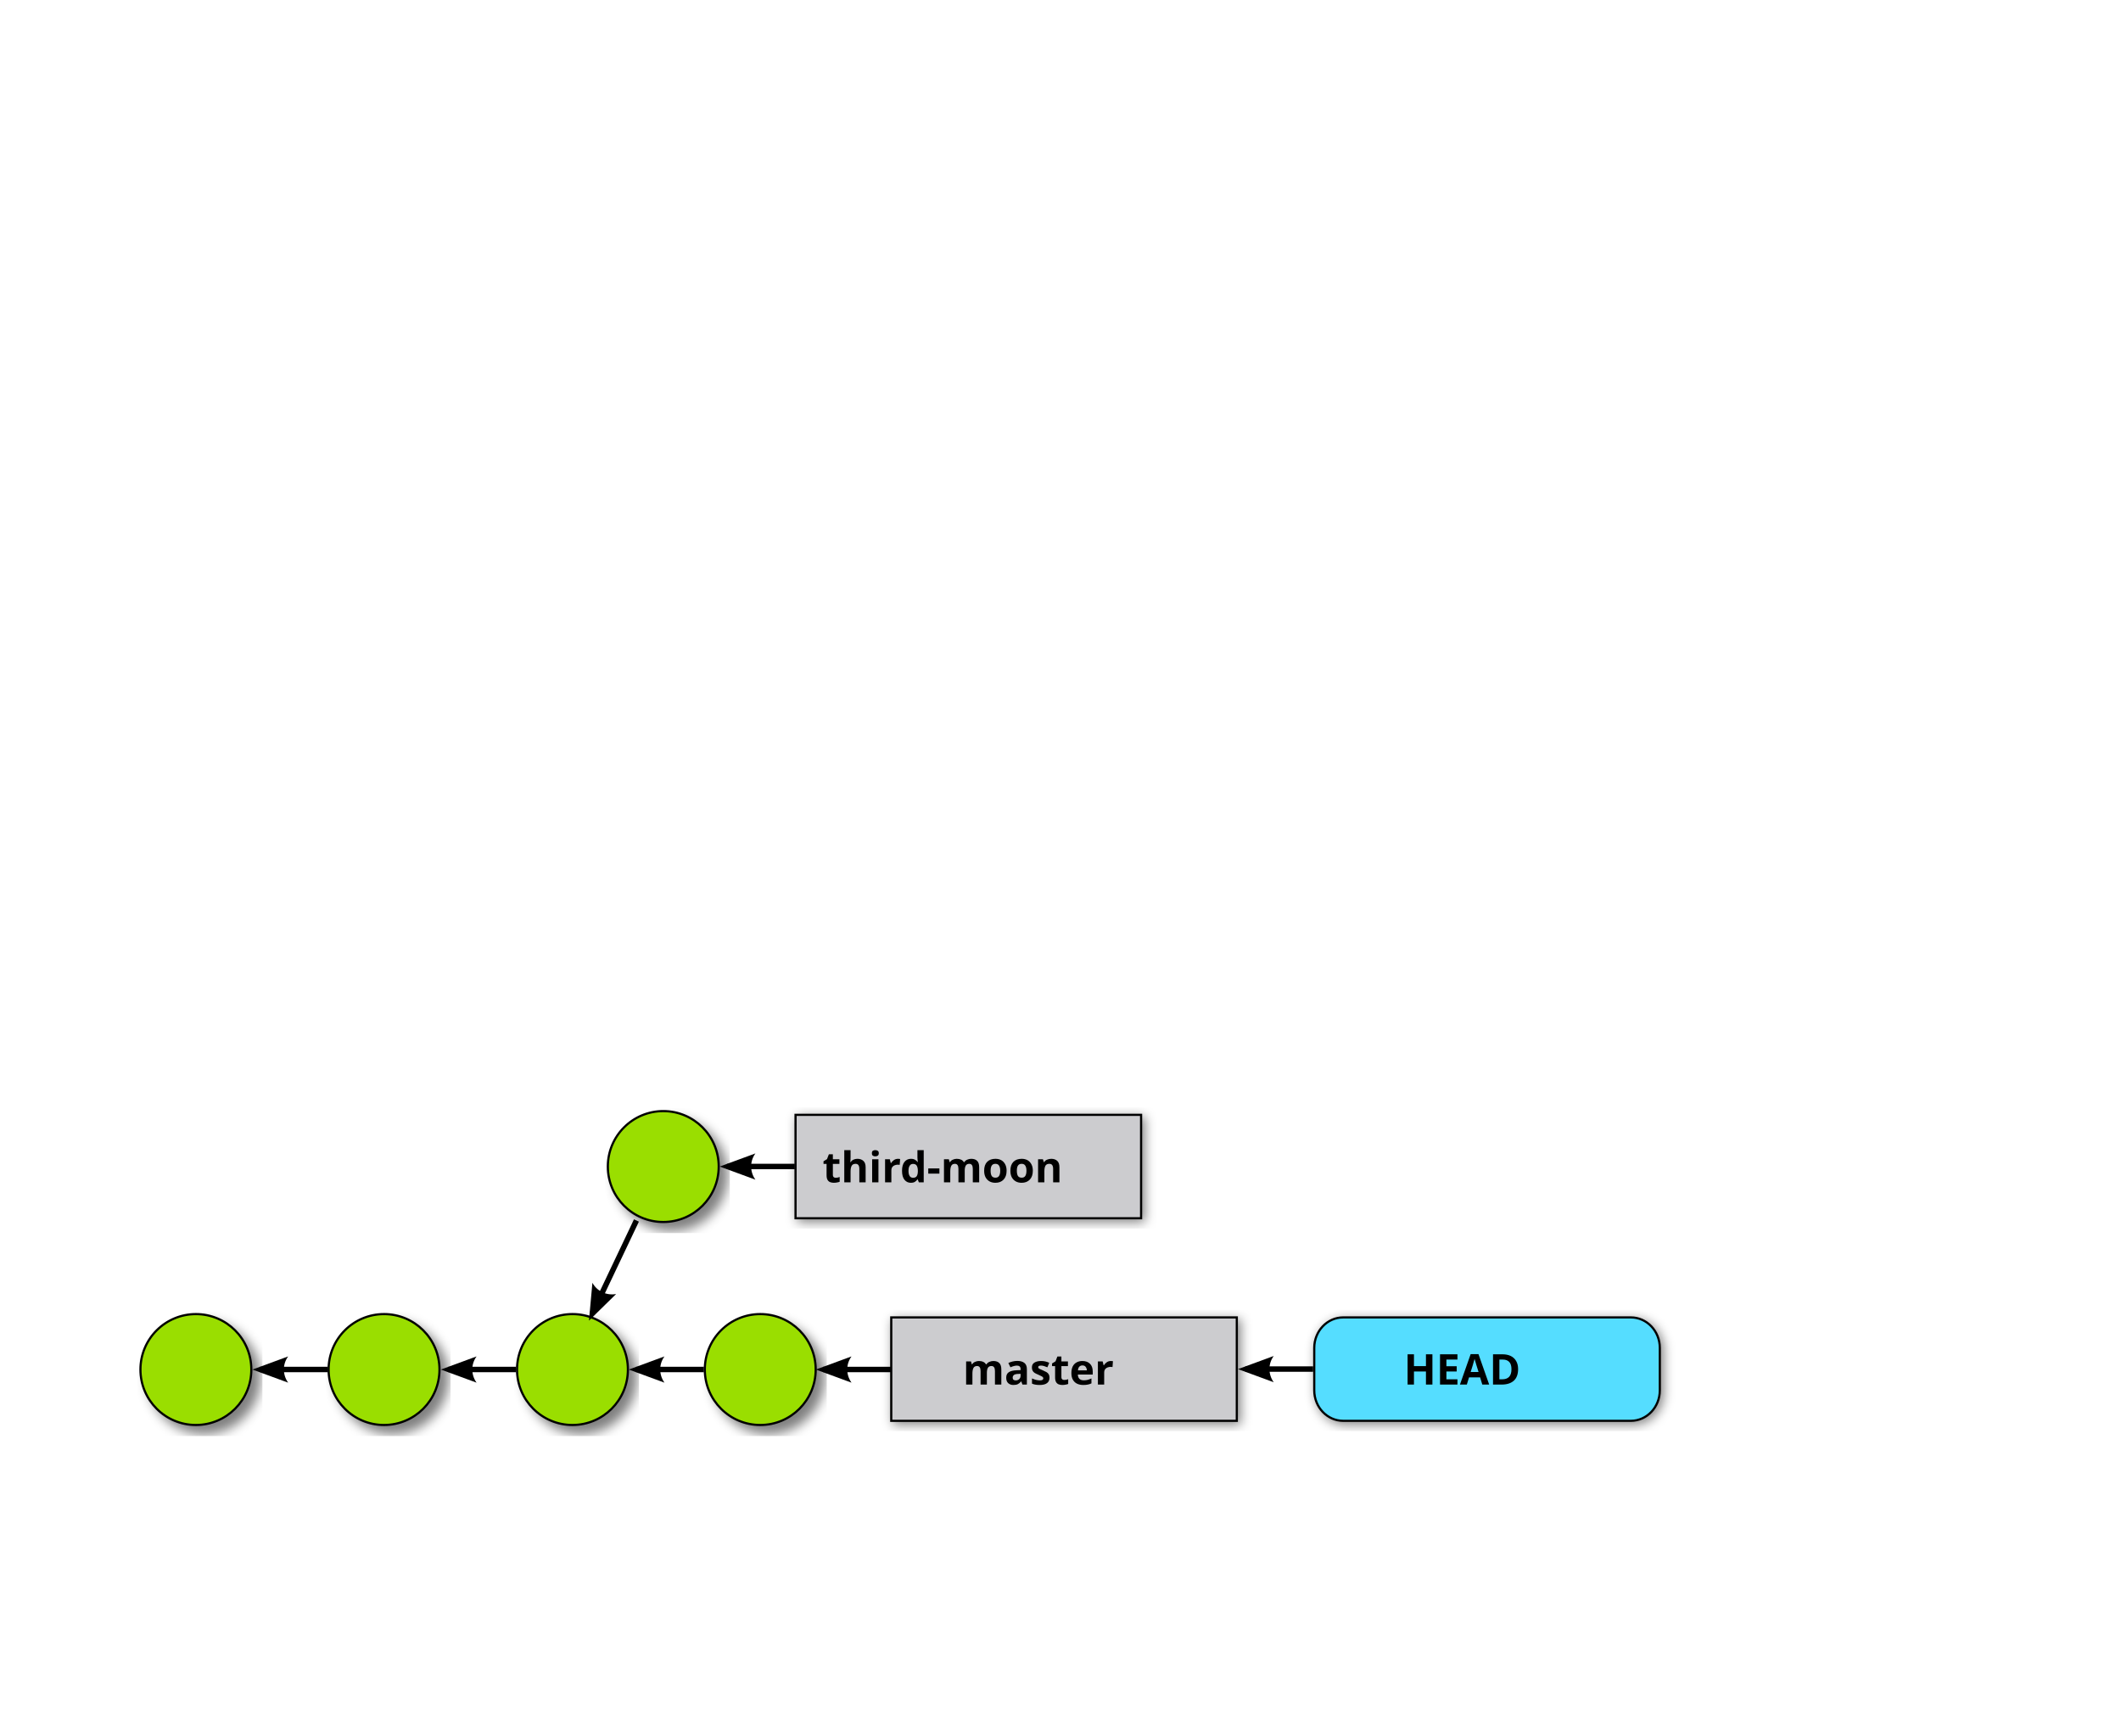
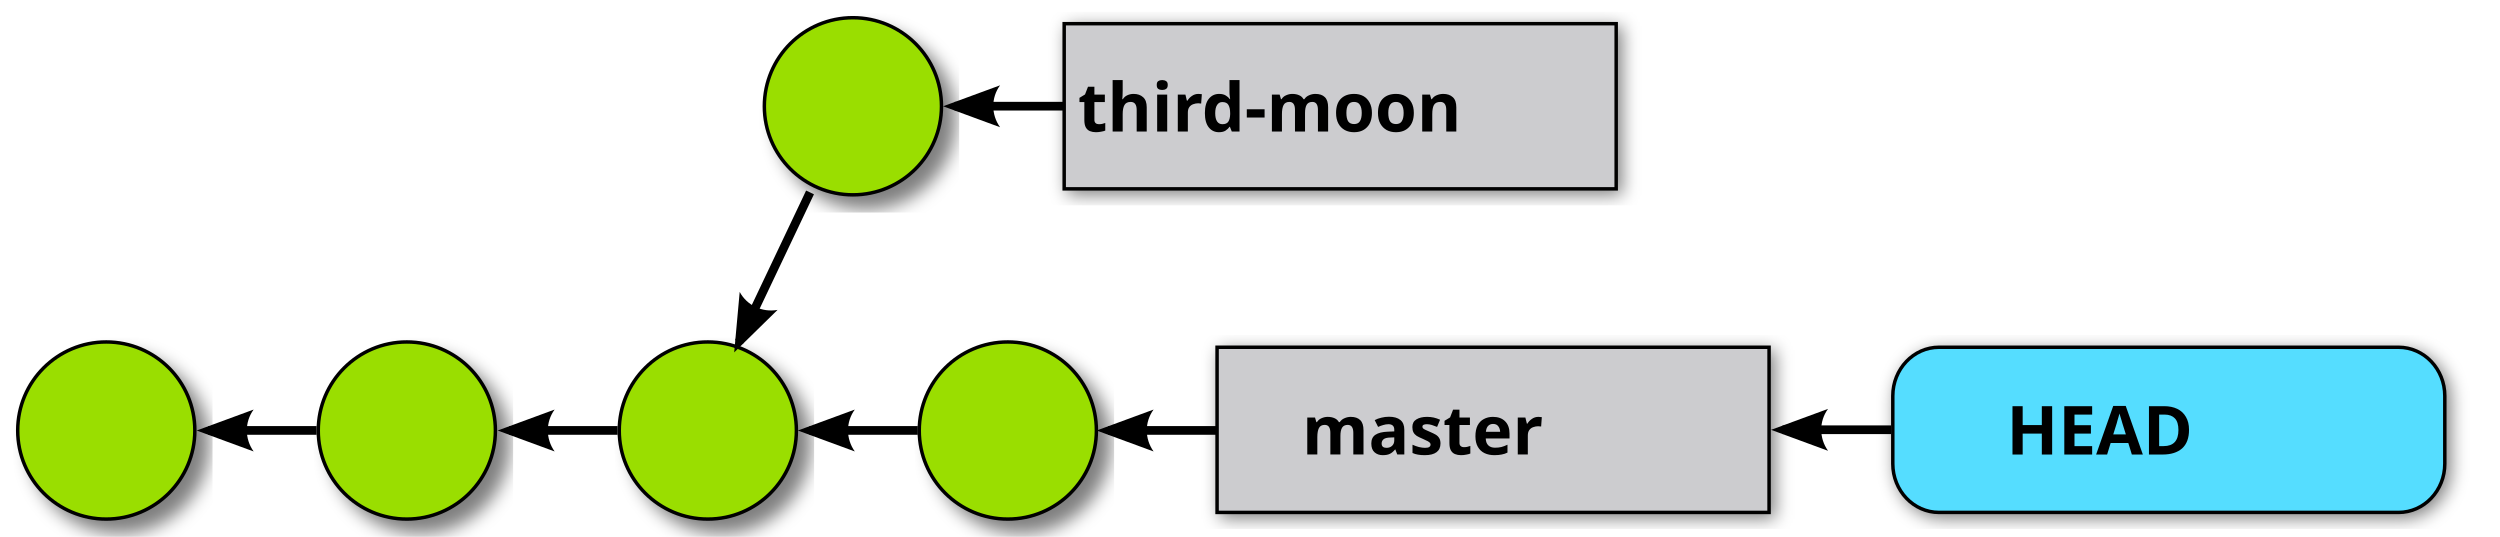
- <svg xmlns="http://www.w3.org/2000/svg" xmlns:ns1="http://www.openswatchbook.org/uri/2009/osb" width="389.764" height="318.898" id="svg2" version="1.1">
+ <svg xmlns="http://www.w3.org/2000/svg" xmlns:ns1="http://www.openswatchbook.org/uri/2009/osb" width="287.591" height="61.75" id="svg2" version="1.1">
  <defs id="defs4">
-     <marker orient="auto" refY="0.0" refX="0.0" id="Arrow2Mend" style="overflow:visible;">
-       <path id="path6502" style="fill-rule:evenodd;stroke-width:0.625;stroke-linejoin:round;" d="M 8.719,4.034 L -2.207,0.016 L 8.719,-4.002 C 6.973,-1.63 6.983,1.616 8.719,4.034 z " transform="scale(0.6) rotate(180) translate(0,0)" />
-     </marker>
-     <marker orient="auto" refY="0.0" refX="0.0" id="Arrow2Send" style="overflow:visible;">
-       <path id="path6508" style="fill-rule:evenodd;stroke-width:0.625;stroke-linejoin:round;" d="M 8.719,4.034 L -2.207,0.016 L 8.719,-4.002 C 6.973,-1.63 6.983,1.616 8.719,4.034 z " transform="scale(0.3) rotate(180) translate(-2.3,0)" />
+     <marker orient="auto" refY="0" refX="0" id="Arrow2Mend" style="overflow:visible">
+       <path id="path6502" style="fill-rule:evenodd;stroke-width:0.625;stroke-linejoin:round" d="M 8.719,4.034 -2.207,0.016 8.719,-4.002 c -1.745,2.372 -1.735,5.617 -6e-7,8.035 z" transform="scale(-0.6)" />
+     </marker>
+     <marker orient="auto" refY="0" refX="0" id="Arrow2Send" style="overflow:visible">
+       <path id="path6508" style="fill-rule:evenodd;stroke-width:0.625;stroke-linejoin:round" d="M 8.719,4.034 -2.207,0.016 8.719,-4.002 c -1.745,2.372 -1.735,5.617 -6e-7,8.035 z" transform="matrix(-0.3,0,0,-0.3,0.69,0)" />
    </marker>
    <marker style="overflow:visible" id="TriangleOutS" refX="0" refY="0" orient="auto">
-       <path transform="scale(0.2,0.2)" style="fill-rule:evenodd;stroke:#000000;stroke-width:1pt" d="m 5.77,0 -8.65,5 0,-10 8.65,5 z" id="path4184" />
+       <path transform="scale(0.2)" style="fill-rule:evenodd;stroke:#000000;stroke-width:1pt" d="M 5.77,0 -2.88,5 V -5 Z" id="path4184" />
    </marker>
    <marker style="overflow:visible" id="TriangleOutL" refX="0" refY="0" orient="auto">
-       <path transform="scale(0.8,0.8)" style="fill-rule:evenodd;stroke:#000000;stroke-width:1pt" d="m 5.77,0 -8.65,5 0,-10 8.65,5 z" id="path4178" />
+       <path transform="scale(0.8)" style="fill-rule:evenodd;stroke:#000000;stroke-width:1pt" d="M 5.77,0 -2.88,5 V -5 Z" id="path4178" />
    </marker>
    <marker style="overflow:visible" id="Arrow1Mend" refX="0" refY="0" orient="auto">
-       <path transform="matrix(-0.4,0,0,-0.4,-4,0)" style="fill-rule:evenodd;stroke:#000000;stroke-width:1pt" d="M 0,0 5,-5 -12.5,0 5,5 0,0 z" id="path4045" />
+       <path transform="matrix(-0.4,0,0,-0.4,-4,0)" style="fill-rule:evenodd;stroke:#000000;stroke-width:1pt" d="M 0,0 5,-5 -12.5,0 5,5 Z" id="path4045" />
    </marker>
    <marker style="overflow:visible" id="Arrow1Lend" refX="0" refY="0" orient="auto">
-       <path transform="matrix(-0.8,0,0,-0.8,-10,0)" style="fill-rule:evenodd;stroke:#000000;stroke-width:1pt" d="M 0,0 5,-5 -12.5,0 5,5 0,0 z" id="path4039" />
+       <path transform="matrix(-0.8,0,0,-0.8,-10,0)" style="fill-rule:evenodd;stroke:#000000;stroke-width:1pt" d="M 0,0 5,-5 -12.5,0 5,5 Z" id="path4039" />
    </marker>
    <marker style="overflow:visible" id="Arrow1Lstart" refX="0" refY="0" orient="auto">
-       <path transform="matrix(0.8,0,0,0.8,10,0)" style="fill-rule:evenodd;stroke:#000000;stroke-width:1pt" d="M 0,0 5,-5 -12.5,0 5,5 0,0 z" id="path4036" />
+       <path transform="matrix(0.8,0,0,0.8,10,0)" style="fill-rule:evenodd;stroke:#000000;stroke-width:1pt" d="M 0,0 5,-5 -12.5,0 5,5 Z" id="path4036" />
    </marker>
    <linearGradient ns1:paint="solid" id="linearGradient4513">
      <stop id="stop4515" offset="0" style="stop-color:#000000;stop-opacity:1;" />
    </linearGradient>
    <marker style="overflow:visible" id="Arrow2Lend" refX="0" refY="0" orient="auto">
      <path transform="matrix(-1.1,0,0,-1.1,-1.1,0)" d="M 8.719,4.034 -2.207,0.016 8.719,-4.002 c -1.745,2.372 -1.735,5.617 -6e-7,8.035 z" style="fill-rule:evenodd;stroke-width:0.625;stroke-linejoin:round" id="path4057" />
    </marker>
    <marker style="overflow:visible" id="Arrow2Lend-7" refX="0" refY="0" orient="auto">
      <path transform="matrix(-1.1,0,0,-1.1,-1.1,0)" d="M 8.719,4.034 -2.207,0.016 8.719,-4.002 c -1.745,2.372 -1.735,5.617 -6e-7,8.035 z" style="fill-rule:evenodd;stroke-width:0.625;stroke-linejoin:round" id="path4057-6" />
    </marker>
    <marker style="overflow:visible" id="TriangleOutS9" refX="0" refY="0" orient="auto">
-       <path transform="scale(0.2,0.2)" style="fill:#deaa87;fill-rule:evenodd;stroke:#deaa87;stroke-width:1pt" d="m 5.77,0 -8.65,5 0,-10 8.65,5 z" id="path6605" />
+       <path transform="scale(0.2)" style="fill:#deaa87;fill-rule:evenodd;stroke:#deaa87;stroke-width:1pt" d="M 5.77,0 -2.88,5 V -5 Z" id="path6605" />
    </marker>
    <marker orient="auto" refY="0" refX="0" id="Arrow2Mend-9" style="overflow:visible">
-       <path id="path6502-2" style="fill-rule:evenodd;stroke-width:0.625;stroke-linejoin:round" d="M 8.719,4.034 -2.207,0.016 8.719,-4.002 c -1.745,2.372 -1.735,5.617 -6e-7,8.035 z" transform="scale(-0.6,-0.6)" />
+       <path id="path6502-2" style="fill-rule:evenodd;stroke-width:0.625;stroke-linejoin:round" d="M 8.719,4.034 -2.207,0.016 8.719,-4.002 c -1.745,2.372 -1.735,5.617 -6e-7,8.035 z" transform="scale(-0.6)" />
    </marker>
    <marker orient="auto" refY="0" refX="0" id="marker3893" style="overflow:visible">
-       <path id="path3895" style="fill-rule:evenodd;stroke-width:0.625;stroke-linejoin:round" d="M 8.719,4.034 -2.207,0.016 8.719,-4.002 c -1.745,2.372 -1.735,5.617 -6e-7,8.035 z" transform="scale(-0.6,-0.6)" />
+       <path id="path3895" style="fill-rule:evenodd;stroke-width:0.625;stroke-linejoin:round" d="M 8.719,4.034 -2.207,0.016 8.719,-4.002 c -1.745,2.372 -1.735,5.617 -6e-7,8.035 z" transform="scale(-0.6)" />
    </marker>
    <marker orient="auto" refY="0" refX="0" id="marker3897" style="overflow:visible">
-       <path id="path3899" style="fill-rule:evenodd;stroke-width:0.625;stroke-linejoin:round" d="M 8.719,4.034 -2.207,0.016 8.719,-4.002 c -1.745,2.372 -1.735,5.617 -6e-7,8.035 z" transform="scale(-0.6,-0.6)" />
+       <path id="path3899" style="fill-rule:evenodd;stroke-width:0.625;stroke-linejoin:round" d="M 8.719,4.034 -2.207,0.016 8.719,-4.002 c -1.745,2.372 -1.735,5.617 -6e-7,8.035 z" transform="scale(-0.6)" />
    </marker>
    <marker orient="auto" refY="0" refX="0" id="marker3901" style="overflow:visible">
-       <path id="path3903" style="fill-rule:evenodd;stroke-width:0.625;stroke-linejoin:round" d="M 8.719,4.034 -2.207,0.016 8.719,-4.002 c -1.745,2.372 -1.735,5.617 -6e-7,8.035 z" transform="scale(-0.6,-0.6)" />
+       <path id="path3903" style="fill-rule:evenodd;stroke-width:0.625;stroke-linejoin:round" d="M 8.719,4.034 -2.207,0.016 8.719,-4.002 c -1.745,2.372 -1.735,5.617 -6e-7,8.035 z" transform="scale(-0.6)" />
    </marker>
    <marker orient="auto" refY="0" refX="0" id="marker3917" style="overflow:visible">
-       <path id="path3919" style="fill-rule:evenodd;stroke-width:0.625;stroke-linejoin:round" d="M 8.719,4.034 -2.207,0.016 8.719,-4.002 c -1.745,2.372 -1.735,5.617 -6e-7,8.035 z" transform="scale(-0.6,-0.6)" />
+       <path id="path3919" style="fill-rule:evenodd;stroke-width:0.625;stroke-linejoin:round" d="M 8.719,4.034 -2.207,0.016 8.719,-4.002 c -1.745,2.372 -1.735,5.617 -6e-7,8.035 z" transform="scale(-0.6)" />
    </marker>
    <marker orient="auto" refY="0" refX="0" id="marker3921" style="overflow:visible">
-       <path id="path3923" style="fill-rule:evenodd;stroke-width:0.625;stroke-linejoin:round" d="M 8.719,4.034 -2.207,0.016 8.719,-4.002 c -1.745,2.372 -1.735,5.617 -6e-7,8.035 z" transform="scale(-0.6,-0.6)" />
+       <path id="path3923" style="fill-rule:evenodd;stroke-width:0.625;stroke-linejoin:round" d="M 8.719,4.034 -2.207,0.016 8.719,-4.002 c -1.745,2.372 -1.735,5.617 -6e-7,8.035 z" transform="scale(-0.6)" />
    </marker>
    <marker orient="auto" refY="0" refX="0" id="marker3925" style="overflow:visible">
-       <path id="path3927" style="fill-rule:evenodd;stroke-width:0.625;stroke-linejoin:round" d="M 8.719,4.034 -2.207,0.016 8.719,-4.002 c -1.745,2.372 -1.735,5.617 -6e-7,8.035 z" transform="scale(-0.6,-0.6)" />
+       <path id="path3927" style="fill-rule:evenodd;stroke-width:0.625;stroke-linejoin:round" d="M 8.719,4.034 -2.207,0.016 8.719,-4.002 c -1.745,2.372 -1.735,5.617 -6e-7,8.035 z" transform="scale(-0.6)" />
    </marker>
    <marker orient="auto" refY="0" refX="0" id="marker3929" style="overflow:visible">
-       <path id="path3931" style="fill-rule:evenodd;stroke-width:0.625;stroke-linejoin:round" d="M 8.719,4.034 -2.207,0.016 8.719,-4.002 c -1.745,2.372 -1.735,5.617 -6e-7,8.035 z" transform="scale(-0.6,-0.6)" />
-     </marker>
-     <filter color-interpolation-filters="sRGB" id="filter5995-5-2">
+       <path id="path3931" style="fill-rule:evenodd;stroke-width:0.625;stroke-linejoin:round" d="M 8.719,4.034 -2.207,0.016 8.719,-4.002 c -1.745,2.372 -1.735,5.617 -6e-7,8.035 z" transform="scale(-0.6)" />
+     </marker>
+     <filter id="filter5995-5-2" style="color-interpolation-filters:sRGB">
      <feFlood flood-opacity="0.5" flood-color="rgb(0,0,0)" result="flood" id="feFlood5997-8-4" />
      <feComposite in="flood" in2="SourceGraphic" operator="in" result="composite1" id="feComposite5999-9-0" />
      <feGaussianBlur stdDeviation="1" result="blur" id="feGaussianBlur6001-2-1" />
      <feOffset dx="1.5" dy="1.5" result="offset" id="feOffset6003-8-4" />
      <feComposite in="SourceGraphic" in2="offset" operator="over" result="composite2" id="feComposite6005-6-2" />
    </filter>
-     <filter color-interpolation-filters="sRGB" id="filter5995-5-2-4">
+     <filter id="filter5995-5-2-4" style="color-interpolation-filters:sRGB">
      <feFlood flood-opacity="0.5" flood-color="rgb(0,0,0)" result="flood" id="feFlood5997-8-4-2" />
      <feComposite in="flood" in2="SourceGraphic" operator="in" result="composite1" id="feComposite5999-9-0-2" />
      <feGaussianBlur stdDeviation="1" result="blur" id="feGaussianBlur6001-2-1-6" />
      <feOffset dx="1.5" dy="1.5" result="offset" id="feOffset6003-8-4-2" />
      <feComposite in="SourceGraphic" in2="offset" operator="over" result="composite2" id="feComposite6005-6-2-6" />
    </filter>
-     <filter color-interpolation-filters="sRGB" id="filter5995-5-2-4-5">
+     <filter id="filter5995-5-2-4-5" style="color-interpolation-filters:sRGB">
      <feFlood flood-opacity="0.5" flood-color="rgb(0,0,0)" result="flood" id="feFlood5997-8-4-2-9" />
      <feComposite in="flood" in2="SourceGraphic" operator="in" result="composite1" id="feComposite5999-9-0-2-3" />
      <feGaussianBlur stdDeviation="1" result="blur" id="feGaussianBlur6001-2-1-6-5" />
      <feOffset dx="1.5" dy="1.5" result="offset" id="feOffset6003-8-4-2-0" />
      <feComposite in="SourceGraphic" in2="offset" operator="over" result="composite2" id="feComposite6005-6-2-6-7" />
    </filter>
-     <filter color-interpolation-filters="sRGB" id="filter5995-5-2-4-57">
+     <filter id="filter5995-5-2-4-57" style="color-interpolation-filters:sRGB">
      <feFlood flood-opacity="0.5" flood-color="rgb(0,0,0)" result="flood" id="feFlood5997-8-4-2-1" />
      <feComposite in="flood" in2="SourceGraphic" operator="in" result="composite1" id="feComposite5999-9-0-2-7" />
      <feGaussianBlur stdDeviation="1" result="blur" id="feGaussianBlur6001-2-1-6-9" />
      <feOffset dx="1.5" dy="1.5" result="offset" id="feOffset6003-8-4-2-09" />
      <feComposite in="SourceGraphic" in2="offset" operator="over" result="composite2" id="feComposite6005-6-2-6-8" />
    </filter>
-     <filter color-interpolation-filters="sRGB" id="filter23421" width="1.2" x="-0.1">
+     <filter id="filter23421" width="1.2" x="-0.1" style="color-interpolation-filters:sRGB">
      <feFlood flood-opacity="0.5" flood-color="rgb(0,0,0)" result="flood" id="feFlood23423" />
      <feComposite in="flood" in2="SourceGraphic" operator="in" result="composite1" id="feComposite23425" />
      <feGaussianBlur stdDeviation="1" result="blur" id="feGaussianBlur23427" />
      <feOffset dx="0.5" dy="0.5" result="offset" id="feOffset23429" />
      <feComposite in="SourceGraphic" in2="offset" operator="over" result="composite2" id="feComposite23431" />
    </filter>
-     <filter color-interpolation-filters="sRGB" id="filter23421-7" width="1.2" x="-0.1">
+     <filter id="filter23421-7" width="1.2" x="-0.1" style="color-interpolation-filters:sRGB">
      <feFlood flood-opacity="0.5" flood-color="rgb(0,0,0)" result="flood" id="feFlood23423-1" />
      <feComposite in="flood" in2="SourceGraphic" operator="in" result="composite1" id="feComposite23425-1" />
      <feGaussianBlur stdDeviation="1" result="blur" id="feGaussianBlur23427-9" />
      <feOffset dx="0.5" dy="0.5" result="offset" id="feOffset23429-3" />
      <feComposite in="SourceGraphic" in2="offset" operator="over" result="composite2" id="feComposite23431-9" />
    </filter>
-     <filter color-interpolation-filters="sRGB" id="filter5995-5-2-4-3">
+     <filter id="filter5995-5-2-4-3" style="color-interpolation-filters:sRGB">
      <feFlood flood-opacity="0.5" flood-color="rgb(0,0,0)" result="flood" id="feFlood5997-8-4-2-5" />
      <feComposite in="flood" in2="SourceGraphic" operator="in" result="composite1" id="feComposite5999-9-0-2-8" />
      <feGaussianBlur stdDeviation="1" result="blur" id="feGaussianBlur6001-2-1-6-6" />
      <feOffset dx="1.5" dy="1.5" result="offset" id="feOffset6003-8-4-2-4" />
      <feComposite in="SourceGraphic" in2="offset" operator="over" result="composite2" id="feComposite6005-6-2-6-0" />
    </filter>
-     <filter color-interpolation-filters="sRGB" id="filter5995-5-2-4-3-6">
+     <filter id="filter5995-5-2-4-3-6" style="color-interpolation-filters:sRGB">
      <feFlood flood-opacity="0.5" flood-color="rgb(0,0,0)" result="flood" id="feFlood5997-8-4-2-5-7" />
      <feComposite in="flood" in2="SourceGraphic" operator="in" result="composite1" id="feComposite5999-9-0-2-8-5" />
      <feGaussianBlur stdDeviation="1" result="blur" id="feGaussianBlur6001-2-1-6-6-9" />
      <feOffset dx="1.5" dy="1.5" result="offset" id="feOffset6003-8-4-2-4-3" />
      <feComposite in="SourceGraphic" in2="offset" operator="over" result="composite2" id="feComposite6005-6-2-6-0-6" />
    </filter>
-     <filter color-interpolation-filters="sRGB" id="filter5995-5-2-4-3-7">
+     <filter id="filter5995-5-2-4-3-7" style="color-interpolation-filters:sRGB">
      <feFlood flood-opacity="0.5" flood-color="rgb(0,0,0)" result="flood" id="feFlood5997-8-4-2-5-1" />
      <feComposite in="flood" in2="SourceGraphic" operator="in" result="composite1" id="feComposite5999-9-0-2-8-4" />
      <feGaussianBlur stdDeviation="1" result="blur" id="feGaussianBlur6001-2-1-6-6-0" />
      <feOffset dx="1.5" dy="1.5" result="offset" id="feOffset6003-8-4-2-4-0" />
      <feComposite in="SourceGraphic" in2="offset" operator="over" result="composite2" id="feComposite6005-6-2-6-0-5" />
    </filter>
-     <filter color-interpolation-filters="sRGB" id="filter5995-5-2-4-9">
+     <filter id="filter5995-5-2-4-9" style="color-interpolation-filters:sRGB">
      <feFlood flood-opacity="0.5" flood-color="rgb(0,0,0)" result="flood" id="feFlood5997-8-4-2-3" />
      <feComposite in="flood" in2="SourceGraphic" operator="in" result="composite1" id="feComposite5999-9-0-2-0" />
      <feGaussianBlur stdDeviation="1" result="blur" id="feGaussianBlur6001-2-1-6-95" />
      <feOffset dx="1.5" dy="1.5" result="offset" id="feOffset6003-8-4-2-1" />
      <feComposite in="SourceGraphic" in2="offset" operator="over" result="composite2" id="feComposite6005-6-2-6-80" />
    </filter>
-     <filter color-interpolation-filters="sRGB" id="filter23421-4" width="1.2" x="-0.1">
+     <filter id="filter23421-4" width="1.2" x="-0.1" style="color-interpolation-filters:sRGB">
      <feFlood flood-opacity="0.5" flood-color="rgb(0,0,0)" result="flood" id="feFlood23423-9" />
      <feComposite in="flood" in2="SourceGraphic" operator="in" result="composite1" id="feComposite23425-3" />
      <feGaussianBlur stdDeviation="1" result="blur" id="feGaussianBlur23427-2" />
      <feOffset dx="0.5" dy="0.5" result="offset" id="feOffset23429-5" />
      <feComposite in="SourceGraphic" in2="offset" operator="over" result="composite2" id="feComposite23431-3" />
    </filter>
-     <filter color-interpolation-filters="sRGB" id="filter23421-1" width="1.2" x="-0.1">
+     <filter id="filter23421-1" width="1.2" x="-0.1" style="color-interpolation-filters:sRGB">
      <feFlood flood-opacity="0.5" flood-color="rgb(0,0,0)" result="flood" id="feFlood23423-11" />
      <feComposite in="flood" in2="SourceGraphic" operator="in" result="composite1" id="feComposite23425-16" />
      <feGaussianBlur stdDeviation="1" result="blur" id="feGaussianBlur23427-98" />
      <feOffset dx="0.5" dy="0.5" result="offset" id="feOffset23429-32" />
      <feComposite in="SourceGraphic" in2="offset" operator="over" result="composite2" id="feComposite23431-4" />
    </filter>
-     <filter color-interpolation-filters="sRGB" id="filter23421-3" width="1.2" x="-0.1">
+     <filter id="filter23421-3" width="1.2" x="-0.1" style="color-interpolation-filters:sRGB">
      <feFlood flood-opacity="0.5" flood-color="rgb(0,0,0)" result="flood" id="feFlood23423-96" />
      <feComposite in="flood" in2="SourceGraphic" operator="in" result="composite1" id="feComposite23425-4" />
      <feGaussianBlur stdDeviation="1" result="blur" id="feGaussianBlur23427-5" />
      <feOffset dx="0.5" dy="0.5" result="offset" id="feOffset23429-6" />
      <feComposite in="SourceGraphic" in2="offset" operator="over" result="composite2" id="feComposite23431-30" />
    </filter>
-     <filter color-interpolation-filters="sRGB" id="filter23421-7-2" width="1.2" x="-0.1">
+     <filter id="filter23421-7-2" width="1.2" x="-0.1" style="color-interpolation-filters:sRGB">
      <feFlood flood-opacity="0.5" flood-color="rgb(0,0,0)" result="flood" id="feFlood23423-1-0" />
      <feComposite in="flood" in2="SourceGraphic" operator="in" result="composite1" id="feComposite23425-1-1" />
      <feGaussianBlur stdDeviation="1" result="blur" id="feGaussianBlur23427-9-6" />
      <feOffset dx="0.5" dy="0.5" result="offset" id="feOffset23429-3-6" />
      <feComposite in="SourceGraphic" in2="offset" operator="over" result="composite2" id="feComposite23431-9-3" />
    </filter>
-     <filter color-interpolation-filters="sRGB" id="filter23421-7-8" width="1.2" x="-0.1">
+     <filter id="filter23421-7-8" width="1.2" x="-0.1" style="color-interpolation-filters:sRGB">
      <feFlood flood-opacity="0.5" flood-color="rgb(0,0,0)" result="flood" id="feFlood23423-1-8" />
      <feComposite in="flood" in2="SourceGraphic" operator="in" result="composite1" id="feComposite23425-1-5" />
      <feGaussianBlur stdDeviation="1" result="blur" id="feGaussianBlur23427-9-60" />
      <feOffset dx="0.5" dy="0.5" result="offset" id="feOffset23429-3-60" />
      <feComposite in="SourceGraphic" in2="offset" operator="over" result="composite2" id="feComposite23431-9-32" />
    </filter>
-     <filter color-interpolation-filters="sRGB" id="filter23421-7-1" width="1.2" x="-0.1">
+     <filter id="filter23421-7-1" width="1.2" x="-0.1" style="color-interpolation-filters:sRGB">
      <feFlood flood-opacity="0.5" flood-color="rgb(0,0,0)" result="flood" id="feFlood23423-1-5" />
      <feComposite in="flood" in2="SourceGraphic" operator="in" result="composite1" id="feComposite23425-1-4" />
      <feGaussianBlur stdDeviation="1" result="blur" id="feGaussianBlur23427-9-7" />
      <feOffset dx="0.5" dy="0.5" result="offset" id="feOffset23429-3-8" />
      <feComposite in="SourceGraphic" in2="offset" operator="over" result="composite2" id="feComposite23431-9-9" />
    </filter>
-     <filter color-interpolation-filters="sRGB" id="filter23421-7-5" width="1.2" x="-0.1">
+     <filter id="filter23421-7-5" width="1.2" x="-0.1" style="color-interpolation-filters:sRGB">
      <feFlood flood-opacity="0.5" flood-color="rgb(0,0,0)" result="flood" id="feFlood23423-1-3" />
      <feComposite in="flood" in2="SourceGraphic" operator="in" result="composite1" id="feComposite23425-1-13" />
      <feGaussianBlur stdDeviation="1" result="blur" id="feGaussianBlur23427-9-73" />
      <feOffset dx="0.5" dy="0.5" result="offset" id="feOffset23429-3-3" />
      <feComposite in="SourceGraphic" in2="offset" operator="over" result="composite2" id="feComposite23431-9-1" />
    </filter>
-     <filter color-interpolation-filters="sRGB" id="filter23421-7-6" width="1.2" x="-0.1">
+     <filter id="filter23421-7-6" width="1.2" x="-0.1" style="color-interpolation-filters:sRGB">
      <feFlood flood-opacity="0.5" flood-color="rgb(0,0,0)" result="flood" id="feFlood23423-1-9" />
      <feComposite in="flood" in2="SourceGraphic" operator="in" result="composite1" id="feComposite23425-1-2" />
      <feGaussianBlur stdDeviation="1" result="blur" id="feGaussianBlur23427-9-9" />
      <feOffset dx="0.5" dy="0.5" result="offset" id="feOffset23429-3-1" />
      <feComposite in="SourceGraphic" in2="offset" operator="over" result="composite2" id="feComposite23431-9-30" />
    </filter>
-     <filter color-interpolation-filters="sRGB" id="filter23421-7-9" width="1.2" x="-0.1">
+     <filter id="filter23421-7-9" width="1.2" x="-0.1" style="color-interpolation-filters:sRGB">
      <feFlood flood-opacity="0.5" flood-color="rgb(0,0,0)" result="flood" id="feFlood23423-1-2" />
      <feComposite in="flood" in2="SourceGraphic" operator="in" result="composite1" id="feComposite23425-1-21" />
      <feGaussianBlur stdDeviation="1" result="blur" id="feGaussianBlur23427-9-5" />
      <feOffset dx="0.5" dy="0.5" result="offset" id="feOffset23429-3-63" />
      <feComposite in="SourceGraphic" in2="offset" operator="over" result="composite2" id="feComposite23431-9-8" />
    </filter>
-     <filter color-interpolation-filters="sRGB" id="filter23421-7-9-0" width="1.2" x="-0.1">
+     <filter id="filter23421-7-9-0" width="1.2" x="-0.1" style="color-interpolation-filters:sRGB">
      <feFlood flood-opacity="0.5" flood-color="rgb(0,0,0)" result="flood" id="feFlood23423-1-2-8" />
      <feComposite in="flood" in2="SourceGraphic" operator="in" result="composite1" id="feComposite23425-1-21-9" />
      <feGaussianBlur stdDeviation="1" result="blur" id="feGaussianBlur23427-9-5-6" />
      <feOffset dx="0.5" dy="0.5" result="offset" id="feOffset23429-3-63-7" />
      <feComposite in="SourceGraphic" in2="offset" operator="over" result="composite2" id="feComposite23431-9-8-7" />
    </filter>
-     <filter color-interpolation-filters="sRGB" id="filter23421-3-8" width="1.2" x="-0.1">
+     <filter id="filter23421-3-8" width="1.2" x="-0.1" style="color-interpolation-filters:sRGB">
      <feFlood flood-opacity="0.5" flood-color="rgb(0,0,0)" result="flood" id="feFlood23423-96-0" />
      <feComposite in="flood" in2="SourceGraphic" operator="in" result="composite1" id="feComposite23425-4-7" />
      <feGaussianBlur stdDeviation="1" result="blur" id="feGaussianBlur23427-5-3" />
      <feOffset dx="0.5" dy="0.5" result="offset" id="feOffset23429-6-2" />
      <feComposite in="SourceGraphic" in2="offset" operator="over" result="composite2" id="feComposite23431-30-8" />
    </filter>
-     <filter color-interpolation-filters="sRGB" id="filter5995-5-2-5">
+     <filter id="filter5995-5-2-5" style="color-interpolation-filters:sRGB">
      <feFlood flood-opacity="0.5" flood-color="rgb(0,0,0)" result="flood" id="feFlood5997-8-4-4" />
      <feComposite in="flood" in2="SourceGraphic" operator="in" result="composite1" id="feComposite5999-9-0-6" />
      <feGaussianBlur stdDeviation="1" result="blur" id="feGaussianBlur6001-2-1-1" />
      <feOffset dx="1.5" dy="1.5" result="offset" id="feOffset6003-8-4-0" />
      <feComposite in="SourceGraphic" in2="offset" operator="over" result="composite2" id="feComposite6005-6-2-5" />
    </filter>
-     <filter color-interpolation-filters="sRGB" id="filter5995-5-2-5-9">
+     <filter id="filter5995-5-2-5-9" style="color-interpolation-filters:sRGB">
      <feFlood flood-opacity="0.5" flood-color="rgb(0,0,0)" result="flood" id="feFlood5997-8-4-4-2" />
      <feComposite in="flood" in2="SourceGraphic" operator="in" result="composite1" id="feComposite5999-9-0-6-9" />
      <feGaussianBlur stdDeviation="1" result="blur" id="feGaussianBlur6001-2-1-1-8" />
      <feOffset dx="1.5" dy="1.5" result="offset" id="feOffset6003-8-4-0-7" />
      <feComposite in="SourceGraphic" in2="offset" operator="over" result="composite2" id="feComposite6005-6-2-5-7" />
    </filter>
-     <filter color-interpolation-filters="sRGB" id="filter5995-5-2-5-1">
+     <filter id="filter5995-5-2-5-1" style="color-interpolation-filters:sRGB">
      <feFlood flood-opacity="0.5" flood-color="rgb(0,0,0)" result="flood" id="feFlood5997-8-4-4-20" />
      <feComposite in="flood" in2="SourceGraphic" operator="in" result="composite1" id="feComposite5999-9-0-6-5" />
      <feGaussianBlur stdDeviation="1" result="blur" id="feGaussianBlur6001-2-1-1-5" />
      <feOffset dx="1.5" dy="1.5" result="offset" id="feOffset6003-8-4-0-9" />
      <feComposite in="SourceGraphic" in2="offset" operator="over" result="composite2" id="feComposite6005-6-2-5-6" />
    </filter>
-     <filter color-interpolation-filters="sRGB" id="filter5995-5-2-5-2">
+     <filter id="filter5995-5-2-5-2" style="color-interpolation-filters:sRGB">
      <feFlood flood-opacity="0.5" flood-color="rgb(0,0,0)" result="flood" id="feFlood5997-8-4-4-5" />
      <feComposite in="flood" in2="SourceGraphic" operator="in" result="composite1" id="feComposite5999-9-0-6-0" />
      <feGaussianBlur stdDeviation="1" result="blur" id="feGaussianBlur6001-2-1-1-4" />
      <feOffset dx="1.5" dy="1.5" result="offset" id="feOffset6003-8-4-0-74" />
      <feComposite in="SourceGraphic" in2="offset" operator="over" result="composite2" id="feComposite6005-6-2-5-1" />
    </filter>
-     <filter color-interpolation-filters="sRGB" id="filter5995-5-2-5-5">
+     <filter id="filter5995-5-2-5-5" style="color-interpolation-filters:sRGB">
      <feFlood flood-opacity="0.5" flood-color="rgb(0,0,0)" result="flood" id="feFlood5997-8-4-4-8" />
      <feComposite in="flood" in2="SourceGraphic" operator="in" result="composite1" id="feComposite5999-9-0-6-8" />
      <feGaussianBlur stdDeviation="1" result="blur" id="feGaussianBlur6001-2-1-1-1" />
      <feOffset dx="1.5" dy="1.5" result="offset" id="feOffset6003-8-4-0-0" />
      <feComposite in="SourceGraphic" in2="offset" operator="over" result="composite2" id="feComposite6005-6-2-5-16" />
    </filter>
-     <filter color-interpolation-filters="sRGB" id="filter5995-5-2-5-0">
+     <filter id="filter5995-5-2-5-0" style="color-interpolation-filters:sRGB">
      <feFlood flood-opacity="0.5" flood-color="rgb(0,0,0)" result="flood" id="feFlood5997-8-4-4-0" />
      <feComposite in="flood" in2="SourceGraphic" operator="in" result="composite1" id="feComposite5999-9-0-6-6" />
      <feGaussianBlur stdDeviation="1" result="blur" id="feGaussianBlur6001-2-1-1-9" />
      <feOffset dx="1.5" dy="1.5" result="offset" id="feOffset6003-8-4-0-73" />
      <feComposite in="SourceGraphic" in2="offset" operator="over" result="composite2" id="feComposite6005-6-2-5-5" />
    </filter>
    <marker orient="auto" refY="0" refX="0" id="Arrow2Mend-8" style="overflow:visible">
-       <path id="path6502-6" style="fill-rule:evenodd;stroke-width:0.625;stroke-linejoin:round" d="M 8.719,4.034 -2.207,0.016 8.719,-4.002 c -1.745,2.372 -1.735,5.617 -6e-7,8.035 z" transform="scale(-0.6,-0.6)" />
+       <path id="path6502-6" style="fill-rule:evenodd;stroke-width:0.625;stroke-linejoin:round" d="M 8.719,4.034 -2.207,0.016 8.719,-4.002 c -1.745,2.372 -1.735,5.617 -6e-7,8.035 z" transform="scale(-0.6)" />
    </marker>
    <marker orient="auto" refY="0" refX="0" id="Arrow2Mend-3" style="overflow:visible">
-       <path id="path6502-5" style="fill-rule:evenodd;stroke-width:0.625;stroke-linejoin:round" d="M 8.719,4.034 -2.207,0.016 8.719,-4.002 c -1.745,2.372 -1.735,5.617 -6e-7,8.035 z" transform="scale(-0.6,-0.6)" />
+       <path id="path6502-5" style="fill-rule:evenodd;stroke-width:0.625;stroke-linejoin:round" d="M 8.719,4.034 -2.207,0.016 8.719,-4.002 c -1.745,2.372 -1.735,5.617 -6e-7,8.035 z" transform="scale(-0.6)" />
    </marker>
    <marker orient="auto" refY="0" refX="0" id="Arrow2Mend-2" style="overflow:visible">
-       <path id="path6502-9" style="fill-rule:evenodd;stroke-width:0.625;stroke-linejoin:round" d="M 8.719,4.034 -2.207,0.016 8.719,-4.002 c -1.745,2.372 -1.735,5.617 -6e-7,8.035 z" transform="scale(-0.6,-0.6)" />
+       <path id="path6502-9" style="fill-rule:evenodd;stroke-width:0.625;stroke-linejoin:round" d="M 8.719,4.034 -2.207,0.016 8.719,-4.002 c -1.745,2.372 -1.735,5.617 -6e-7,8.035 z" transform="scale(-0.6)" />
    </marker>
    <marker orient="auto" refY="0" refX="0" id="Arrow2Mend-4" style="overflow:visible">
-       <path id="path6502-51" style="fill-rule:evenodd;stroke-width:0.625;stroke-linejoin:round" d="M 8.719,4.034 -2.207,0.016 8.719,-4.002 c -1.745,2.372 -1.735,5.617 -6e-7,8.035 z" transform="scale(-0.6,-0.6)" />
+       <path id="path6502-51" style="fill-rule:evenodd;stroke-width:0.625;stroke-linejoin:round" d="M 8.719,4.034 -2.207,0.016 8.719,-4.002 c -1.745,2.372 -1.735,5.617 -6e-7,8.035 z" transform="scale(-0.6)" />
    </marker>
    <marker orient="auto" refY="0" refX="0" id="Arrow2Mend-0" style="overflow:visible">
-       <path id="path6502-23" style="fill-rule:evenodd;stroke-width:0.625;stroke-linejoin:round" d="M 8.719,4.034 -2.207,0.016 8.719,-4.002 c -1.745,2.372 -1.735,5.617 -6e-7,8.035 z" transform="scale(-0.6,-0.6)" />
+       <path id="path6502-23" style="fill-rule:evenodd;stroke-width:0.625;stroke-linejoin:round" d="M 8.719,4.034 -2.207,0.016 8.719,-4.002 c -1.745,2.372 -1.735,5.617 -6e-7,8.035 z" transform="scale(-0.6)" />
    </marker>
    <marker orient="auto" refY="0" refX="0" id="Arrow2Mend-80" style="overflow:visible">
-       <path id="path6502-57" style="fill-rule:evenodd;stroke-width:0.625;stroke-linejoin:round" d="M 8.719,4.034 -2.207,0.016 8.719,-4.002 c -1.745,2.372 -1.735,5.617 -6e-7,8.035 z" transform="scale(-0.6,-0.6)" />
-     </marker>
-     <filter color-interpolation-filters="sRGB" id="filter5995-5-2-5-1-4">
+       <path id="path6502-57" style="fill-rule:evenodd;stroke-width:0.625;stroke-linejoin:round" d="M 8.719,4.034 -2.207,0.016 8.719,-4.002 c -1.745,2.372 -1.735,5.617 -6e-7,8.035 z" transform="scale(-0.6)" />
+     </marker>
+     <filter id="filter5995-5-2-5-1-4" style="color-interpolation-filters:sRGB">
      <feFlood flood-opacity="0.5" flood-color="rgb(0,0,0)" result="flood" id="feFlood5997-8-4-4-20-9" />
      <feComposite in="flood" in2="SourceGraphic" operator="in" result="composite1" id="feComposite5999-9-0-6-5-9" />
      <feGaussianBlur stdDeviation="1" result="blur" id="feGaussianBlur6001-2-1-1-5-7" />
      <feOffset dx="1.5" dy="1.5" result="offset" id="feOffset6003-8-4-0-9-6" />
      <feComposite in="SourceGraphic" in2="offset" operator="over" result="composite2" id="feComposite6005-6-2-5-6-2" />
    </filter>
-     <filter color-interpolation-filters="sRGB" id="filter5995-5-2-5-1-6">
+     <filter id="filter5995-5-2-5-1-6" style="color-interpolation-filters:sRGB">
      <feFlood flood-opacity="0.5" flood-color="rgb(0,0,0)" result="flood" id="feFlood5997-8-4-4-20-2" />
      <feComposite in="flood" in2="SourceGraphic" operator="in" result="composite1" id="feComposite5999-9-0-6-5-8" />
      <feGaussianBlur stdDeviation="1" result="blur" id="feGaussianBlur6001-2-1-1-5-0" />
      <feOffset dx="1.5" dy="1.5" result="offset" id="feOffset6003-8-4-0-9-3" />
      <feComposite in="SourceGraphic" in2="offset" operator="over" result="composite2" id="feComposite6005-6-2-5-6-4" />
    </filter>
    <marker orient="auto" refY="0" refX="0" id="Arrow2Mend-1" style="overflow:visible">
-       <path id="path6502-4" style="fill-rule:evenodd;stroke-width:0.625;stroke-linejoin:round" d="M 8.719,4.034 -2.207,0.016 8.719,-4.002 c -1.745,2.372 -1.735,5.617 -6e-7,8.035 z" transform="scale(-0.6,-0.6)" />
-     </marker>
-     <filter color-interpolation-filters="sRGB" id="filter5995-5-2-43">
+       <path id="path6502-4" style="fill-rule:evenodd;stroke-width:0.625;stroke-linejoin:round" d="M 8.719,4.034 -2.207,0.016 8.719,-4.002 c -1.745,2.372 -1.735,5.617 -6e-7,8.035 z" transform="scale(-0.6)" />
+     </marker>
+     <filter id="filter5995-5-2-43" style="color-interpolation-filters:sRGB">
      <feFlood flood-opacity="0.5" flood-color="rgb(0,0,0)" result="flood" id="feFlood5997-8-4-87" />
      <feComposite in="flood" in2="SourceGraphic" operator="in" result="composite1" id="feComposite5999-9-0-3" />
      <feGaussianBlur stdDeviation="1" result="blur" id="feGaussianBlur6001-2-1-18" />
      <feOffset dx="1.5" dy="1.5" result="offset" id="feOffset6003-8-4-08" />
      <feComposite in="SourceGraphic" in2="offset" operator="over" result="composite2" id="feComposite6005-6-2-60" />
    </filter>
    <marker orient="auto" refY="0" refX="0" id="Arrow2Mend-6" style="overflow:visible">
-       <path id="path6502-67" style="fill-rule:evenodd;stroke-width:0.625;stroke-linejoin:round" d="M 8.719,4.034 -2.207,0.016 8.719,-4.002 c -1.745,2.372 -1.735,5.617 -6e-7,8.035 z" transform="scale(-0.6,-0.6)" />
-     </marker>
-     <filter color-interpolation-filters="sRGB" id="filter23421-7-9-2" width="1.2" x="-0.1">
+       <path id="path6502-67" style="fill-rule:evenodd;stroke-width:0.625;stroke-linejoin:round" d="M 8.719,4.034 -2.207,0.016 8.719,-4.002 c -1.745,2.372 -1.735,5.617 -6e-7,8.035 z" transform="scale(-0.6)" />
+     </marker>
+     <filter id="filter23421-7-9-2" width="1.2" x="-0.1" style="color-interpolation-filters:sRGB">
      <feFlood flood-opacity="0.5" flood-color="rgb(0,0,0)" result="flood" id="feFlood23423-1-2-81" />
      <feComposite in="flood" in2="SourceGraphic" operator="in" result="composite1" id="feComposite23425-1-21-2" />
      <feGaussianBlur stdDeviation="1" result="blur" id="feGaussianBlur23427-9-5-8" />
      <feOffset dx="0.5" dy="0.5" result="offset" id="feOffset23429-3-63-3" />
      <feComposite in="SourceGraphic" in2="offset" operator="over" result="composite2" id="feComposite23431-9-8-74" />
    </filter>
    <marker orient="auto" refY="0" refX="0" id="Arrow2Mend-65" style="overflow:visible">
-       <path id="path6502-0" style="fill-rule:evenodd;stroke-width:0.625;stroke-linejoin:round" d="M 8.719,4.034 -2.207,0.016 8.719,-4.002 c -1.745,2.372 -1.735,5.617 -6e-7,8.035 z" transform="scale(-0.6,-0.6)" />
-     </marker>
-     <filter color-interpolation-filters="sRGB" id="filter23421-7-9-2-1" width="1.2" x="-0.1">
+       <path id="path6502-0" style="fill-rule:evenodd;stroke-width:0.625;stroke-linejoin:round" d="M 8.719,4.034 -2.207,0.016 8.719,-4.002 c -1.745,2.372 -1.735,5.617 -6e-7,8.035 z" transform="scale(-0.6)" />
+     </marker>
+     <filter id="filter23421-7-9-2-1" width="1.2" x="-0.1" style="color-interpolation-filters:sRGB">
      <feFlood flood-opacity="0.5" flood-color="rgb(0,0,0)" result="flood" id="feFlood23423-1-2-81-1" />
      <feComposite in="flood" in2="SourceGraphic" operator="in" result="composite1" id="feComposite23425-1-21-2-6" />
      <feGaussianBlur stdDeviation="1" result="blur" id="feGaussianBlur23427-9-5-8-6" />
      <feOffset dx="0.5" dy="0.5" result="offset" id="feOffset23429-3-63-3-7" />
      <feComposite in="SourceGraphic" in2="offset" operator="over" result="composite2" id="feComposite23431-9-8-74-9" />
    </filter>
  </defs>
-   <g transform="translate(0,-733.4651)" id="layer1">
-     <g transform="translate(19.50745,37.47321)" id="text4539" style="font-size:40px;font-style:normal;font-weight:normal;line-height:125%;letter-spacing:0px;word-spacing:0px;fill:#000000;fill-opacity:1;stroke:none;font-family:Sans" />
-     <flowRoot xml:space="preserve" id="flowRoot4099" style="fill:black;stroke:none;stroke-opacity:1;stroke-width:1px;stroke-linejoin:miter;stroke-linecap:butt;fill-opacity:1;font-family:Sans;font-style:normal;font-weight:normal;font-size:40px;line-height:125%;letter-spacing:0px;word-spacing:0px">
-       <flowRegion id="flowRegion4101">
-         <rect id="rect4103" width="1182.668" height="487.172" x="-115.105" y="-166.653" />
-       </flowRegion>
-       <flowPara id="flowPara4105" />
-     </flowRoot>
-     <rect ry="0" rx="0" y="975.535" x="163.78" height="19" width="63.5" id="rect5392" style="color:#000000;fill:#cccccf;fill-opacity:1;fill-rule:nonzero;stroke:#000000;stroke-width:0.4;stroke-linecap:butt;stroke-linejoin:miter;stroke-miterlimit:4;stroke-opacity:1;stroke-dasharray:none;stroke-dashoffset:0;marker:none;visibility:visible;display:inline;overflow:visible;filter:url(#filter23421-4);enable-background:accumulate" />
-     <text id="text5388-9" y="987.871" x="195.222" style="font-size:6.795px;font-style:normal;font-variant:normal;font-weight:normal;font-stretch:normal;text-align:center;line-height:125%;letter-spacing:0px;word-spacing:0px;text-anchor:middle;fill:#000000;fill-opacity:1;stroke:none;font-family:STIX;-inkscape-font-specification:STIX" xml:space="preserve">
-       <tspan style="font-size:7.791px;font-style:normal;font-variant:normal;font-weight:bold;font-stretch:normal;text-align:center;text-anchor:middle;fill:#000000;font-family:Sans;-inkscape-font-specification:Sans Bold" y="987.871" x="195.222" id="tspan5390-1">master</tspan>
+   <g transform="translate(-23.7723,-935.5879)" id="layer1">
+     <g transform="translate(19.50745,37.47321)" id="text4539" style="font-style:normal;font-weight:normal;font-size:40px;line-height:125%;font-family:Sans;letter-spacing:0px;word-spacing:0px;fill:#000000;fill-opacity:1;stroke:none" />
+     <rect ry="0" rx="0" y="975.535" x="163.78" height="19" width="63.5" id="rect5392" style="color:#000000;display:inline;overflow:visible;visibility:visible;fill:#cccccf;fill-opacity:1;fill-rule:nonzero;stroke:#000000;stroke-width:0.4;stroke-linecap:butt;stroke-linejoin:miter;stroke-miterlimit:4;stroke-dasharray:none;stroke-dashoffset:0;stroke-opacity:1;marker:none;filter:url(#filter23421-4);enable-background:accumulate" />
+     <text id="text5388-9" y="987.871" x="195.222" style="font-style:normal;font-variant:normal;font-weight:normal;font-stretch:normal;line-height:0%;font-family:STIX;-inkscape-font-specification:STIX;text-align:center;letter-spacing:0px;word-spacing:0px;text-anchor:middle;fill:#000000;fill-opacity:1;stroke:none" xml:space="preserve">
+       <tspan style="font-style:normal;font-variant:normal;font-weight:bold;font-stretch:normal;font-size:7.791px;line-height:1.25;font-family:sans-serif;-inkscape-font-specification:'Sans Bold';text-align:center;text-anchor:middle;fill:#000000" y="987.871" x="195.222" id="tspan5390-1">master</tspan>
    </text>
-     <rect style="color:#000000;fill:#cccccf;fill-opacity:1;fill-rule:nonzero;stroke:#000000;stroke-width:0.4;stroke-linecap:butt;stroke-linejoin:miter;stroke-miterlimit:4;stroke-opacity:1;stroke-dasharray:none;stroke-dashoffset:0;marker:none;visibility:visible;display:inline;overflow:visible;filter:url(#filter23421-1);enable-background:accumulate" id="rect7937" width="63.5" height="19" x="146.192" y="938.313" rx="0" ry="0" />
-     <text xml:space="preserve" style="font-size:6.795px;font-style:normal;font-variant:normal;font-weight:normal;font-stretch:normal;text-align:center;line-height:125%;letter-spacing:0px;word-spacing:0px;text-anchor:middle;fill:#000000;fill-opacity:1;stroke:none;font-family:STIX;-inkscape-font-specification:STIX" x="177.634" y="950.717" id="text7939">
-       <tspan id="tspan7941" x="177.634" y="950.717" style="font-size:7.791px;font-style:normal;font-variant:normal;font-weight:bold;font-stretch:normal;text-align:center;text-anchor:middle;fill:#000000;font-family:Sans;-inkscape-font-specification:Sans Bold">third-moon</tspan>
+     <rect style="color:#000000;display:inline;overflow:visible;visibility:visible;fill:#cccccf;fill-opacity:1;fill-rule:nonzero;stroke:#000000;stroke-width:0.4;stroke-linecap:butt;stroke-linejoin:miter;stroke-miterlimit:4;stroke-dasharray:none;stroke-dashoffset:0;stroke-opacity:1;marker:none;filter:url(#filter23421-1);enable-background:accumulate" id="rect7937" width="63.5" height="19" x="146.192" y="938.313" rx="0" ry="0" />
+     <text xml:space="preserve" style="font-style:normal;font-variant:normal;font-weight:normal;font-stretch:normal;line-height:0%;font-family:STIX;-inkscape-font-specification:STIX;text-align:center;letter-spacing:0px;word-spacing:0px;text-anchor:middle;fill:#000000;fill-opacity:1;stroke:none" x="177.634" y="950.717" id="text7939">
+       <tspan id="tspan7941" x="177.634" y="950.717" style="font-style:normal;font-variant:normal;font-weight:bold;font-stretch:normal;font-size:7.791px;line-height:1.25;font-family:sans-serif;-inkscape-font-specification:'Sans Bold';text-align:center;text-anchor:middle;fill:#000000">third-moon</tspan>
    </text>
-     <path style="opacity:1;color:#000000;fill:#9ade00;fill-opacity:1;fill-rule:nonzero;stroke:#000000;stroke-width:0.4;stroke-linecap:butt;stroke-linejoin:miter;stroke-miterlimit:4;stroke-opacity:1;stroke-dasharray:none;stroke-dashoffset:0;marker:none;visibility:visible;display:inline;overflow:visible;filter:url(#filter5995-5-2-5);enable-background:accumulate" id="path11892" d="m 95.812,280.148 c 0,5.626 -4.561,10.188 -10.188,10.188 -5.626,0 -10.188,-4.561 -10.188,-10.188 0,-5.626 4.561,-10.188 10.188,-10.188 5.626,0 10.188,4.561 10.188,10.188 z" transform="translate(-49.6277,704.9651)" />
-     <path style="fill:none;stroke:#000000;stroke-width:1px;stroke-linecap:butt;stroke-linejoin:miter;stroke-opacity:1;marker-start:none;marker-end:url(#Arrow2Mend)" d="m 94.82,985.103 -12.476,0" id="path7901" />
-     <path style="opacity:1;color:#000000;fill:#9ade00;fill-opacity:1;fill-rule:nonzero;stroke:#000000;stroke-width:0.4;stroke-linecap:butt;stroke-linejoin:miter;stroke-miterlimit:4;stroke-opacity:1;stroke-dasharray:none;stroke-dashoffset:0;marker:none;visibility:visible;display:inline;overflow:visible;filter:url(#filter5995-5-2-5-9);enable-background:accumulate" id="path11892-6" d="m 95.812,280.148 c 0,5.626 -4.561,10.188 -10.188,10.188 -5.626,0 -10.188,-4.561 -10.188,-10.188 0,-5.626 4.561,-10.188 10.188,-10.188 5.626,0 10.188,4.561 10.188,10.188 z" transform="translate(19.57307,704.9651)" />
-     <path id="path12122" d="m 129.351,985.103 -12.476,0" style="fill:none;stroke:#000000;stroke-width:1px;stroke-linecap:butt;stroke-linejoin:miter;stroke-opacity:1;marker-start:none;marker-end:url(#Arrow2Mend)" />
-     <path style="opacity:1;color:#000000;fill:#9ade00;fill-opacity:1;fill-rule:nonzero;stroke:#000000;stroke-width:0.4;stroke-linecap:butt;stroke-linejoin:miter;stroke-miterlimit:4;stroke-opacity:1;stroke-dasharray:none;stroke-dashoffset:0;marker:none;visibility:visible;display:inline;overflow:visible;filter:url(#filter5995-5-2-5-1);enable-background:accumulate" id="path11892-9" d="m 95.812,280.148 c 0,5.626 -4.561,10.188 -10.188,10.188 -5.626,0 -10.188,-4.561 -10.188,-10.188 0,-5.626 4.561,-10.188 10.188,-10.188 5.626,0 10.188,4.561 10.188,10.188 z" transform="translate(54.08364,704.9651)" />
-     <path id="path12169-6" d="m 146.061,947.803 -12.476,0" style="fill:none;stroke:#000000;stroke-width:1px;stroke-linecap:butt;stroke-linejoin:miter;stroke-opacity:1;marker-start:none;marker-end:url(#Arrow2Mend)" />
+     <circle style="color:#000000;display:inline;overflow:visible;visibility:visible;opacity:1;fill:#9ade00;fill-opacity:1;fill-rule:nonzero;stroke:#000000;stroke-width:0.4;stroke-linecap:butt;stroke-linejoin:miter;stroke-miterlimit:4;stroke-dasharray:none;stroke-dashoffset:0;stroke-opacity:1;marker:none;filter:url(#filter5995-5-2-5);enable-background:accumulate" id="path11892" transform="translate(-49.6277,704.9651)" cx="85.625" cy="280.148" r="10.188" />
+     <path style="fill:none;stroke:#000000;stroke-width:1px;stroke-linecap:butt;stroke-linejoin:miter;stroke-opacity:1;marker-start:none;marker-end:url(#Arrow2Mend)" d="M 94.82,985.103 H 82.344" id="path7901" />
+     <circle style="color:#000000;display:inline;overflow:visible;visibility:visible;opacity:1;fill:#9ade00;fill-opacity:1;fill-rule:nonzero;stroke:#000000;stroke-width:0.4;stroke-linecap:butt;stroke-linejoin:miter;stroke-miterlimit:4;stroke-dasharray:none;stroke-dashoffset:0;stroke-opacity:1;marker:none;filter:url(#filter5995-5-2-5-9);enable-background:accumulate" id="path11892-6" transform="translate(19.57307,704.9651)" cx="85.625" cy="280.148" r="10.188" />
+     <path id="path12122" d="M 129.351,985.103 H 116.876" style="fill:none;stroke:#000000;stroke-width:1px;stroke-linecap:butt;stroke-linejoin:miter;stroke-opacity:1;marker-start:none;marker-end:url(#Arrow2Mend)" />
+     <circle style="color:#000000;display:inline;overflow:visible;visibility:visible;opacity:1;fill:#9ade00;fill-opacity:1;fill-rule:nonzero;stroke:#000000;stroke-width:0.4;stroke-linecap:butt;stroke-linejoin:miter;stroke-miterlimit:4;stroke-dasharray:none;stroke-dashoffset:0;stroke-opacity:1;marker:none;filter:url(#filter5995-5-2-5-1);enable-background:accumulate" id="path11892-9" transform="translate(54.08364,704.9651)" cx="85.625" cy="280.148" r="10.188" />
+     <path id="path12169-6" d="M 146.061,947.803 H 133.586" style="fill:none;stroke:#000000;stroke-width:1px;stroke-linecap:butt;stroke-linejoin:miter;stroke-opacity:1;marker-start:none;marker-end:url(#Arrow2Mend)" />
    <g id="g12150" transform="translate(0,-24.39518)" />
-     <path transform="translate(36.26212,667.6652)" d="m 95.812,280.148 c 0,5.626 -4.561,10.188 -10.188,10.188 -5.626,0 -10.188,-4.561 -10.188,-10.188 0,-5.626 4.561,-10.188 10.188,-10.188 5.626,0 10.188,4.561 10.188,10.188 z" id="path3256" style="color:#000000;fill:#9ade00;fill-opacity:1;fill-rule:nonzero;stroke:#000000;stroke-width:0.4;stroke-linecap:butt;stroke-linejoin:miter;stroke-miterlimit:4;stroke-opacity:1;stroke-dasharray:none;stroke-dashoffset:0;marker:none;visibility:visible;display:inline;overflow:visible;filter:url(#filter5995-5-2-5-1);enable-background:accumulate" />
+     <circle transform="translate(36.26212,667.6652)" id="path3256" style="color:#000000;display:inline;overflow:visible;visibility:visible;fill:#9ade00;fill-opacity:1;fill-rule:nonzero;stroke:#000000;stroke-width:0.4;stroke-linecap:butt;stroke-linejoin:miter;stroke-miterlimit:4;stroke-dasharray:none;stroke-dashoffset:0;stroke-opacity:1;marker:none;filter:url(#filter5995-5-2-5-1);enable-background:accumulate" cx="85.625" cy="280.148" r="10.188" />
    <path style="fill:none;stroke:#000000;stroke-width:1px;stroke-linecap:butt;stroke-linejoin:miter;stroke-opacity:1;marker-start:none;marker-end:url(#Arrow2Mend)" d="m 116.956,957.722 -8.166,17.203" id="path5151" />
-     <path id="path5163" d="m 60.195,985.103 -12.476,0" style="fill:none;stroke:#000000;stroke-width:1px;stroke-linecap:butt;stroke-linejoin:miter;stroke-opacity:1;marker-start:none;marker-end:url(#Arrow2Mend)" />
-     <path transform="translate(-15.05193,704.9651)" d="m 95.812,280.148 c 0,5.626 -4.561,10.188 -10.188,10.188 -5.626,0 -10.188,-4.561 -10.188,-10.188 0,-5.626 4.561,-10.188 10.188,-10.188 5.626,0 10.188,4.561 10.188,10.188 z" id="path5165" style="opacity:1;color:#000000;fill:#9ade00;fill-opacity:1;fill-rule:nonzero;stroke:#000000;stroke-width:0.4;stroke-linecap:butt;stroke-linejoin:miter;stroke-miterlimit:4;stroke-opacity:1;stroke-dasharray:none;stroke-dashoffset:0;marker:none;visibility:visible;display:inline;overflow:visible;filter:url(#filter5995-5-2-5-9);enable-background:accumulate" />
-     <path id="path6547" d="m 163.722,985.103 -12.476,0" style="fill:none;stroke:#000000;stroke-width:1px;stroke-linecap:butt;stroke-linejoin:miter;stroke-opacity:1;marker-start:none;marker-end:url(#Arrow2Mend)" />
-     <rect style="color:#000000;fill:#55ddff;fill-opacity:1;fill-rule:nonzero;stroke:#000000;stroke-width:0.4;stroke-linecap:butt;stroke-linejoin:miter;stroke-miterlimit:4;stroke-opacity:1;stroke-dasharray:none;stroke-dashoffset:0;marker:none;visibility:visible;display:inline;overflow:visible;filter:url(#filter23421-7-9-2-1);enable-background:accumulate" id="rect4409-3-7" width="63.5" height="19" x="241.513" y="975.535" rx="5.32" ry="5.598" />
-     <text id="text7945-9" y="987.875" x="273.109" style="font-size:6.795px;font-style:normal;font-variant:normal;font-weight:normal;font-stretch:normal;text-align:center;line-height:125%;letter-spacing:0px;word-spacing:0px;text-anchor:middle;fill:#000000;fill-opacity:1;stroke:none;font-family:STIX;-inkscape-font-specification:STIX" xml:space="preserve">
-       <tspan style="font-size:7.791px;font-style:normal;font-variant:normal;font-weight:bold;font-stretch:normal;text-align:center;text-anchor:middle;fill:#000000;font-family:Sans;-inkscape-font-specification:Sans Bold" y="987.875" x="273.109" id="tspan7947-1">HEAD</tspan>
+     <path id="path5163" d="M 60.195,985.103 H 47.719" style="fill:none;stroke:#000000;stroke-width:1px;stroke-linecap:butt;stroke-linejoin:miter;stroke-opacity:1;marker-start:none;marker-end:url(#Arrow2Mend)" />
+     <circle transform="translate(-15.05193,704.9651)" id="path5165" style="color:#000000;display:inline;overflow:visible;visibility:visible;opacity:1;fill:#9ade00;fill-opacity:1;fill-rule:nonzero;stroke:#000000;stroke-width:0.4;stroke-linecap:butt;stroke-linejoin:miter;stroke-miterlimit:4;stroke-dasharray:none;stroke-dashoffset:0;stroke-opacity:1;marker:none;filter:url(#filter5995-5-2-5-9);enable-background:accumulate" cx="85.625" cy="280.148" r="10.188" />
+     <path id="path6547" d="M 163.722,985.103 H 151.246" style="fill:none;stroke:#000000;stroke-width:1px;stroke-linecap:butt;stroke-linejoin:miter;stroke-opacity:1;marker-start:none;marker-end:url(#Arrow2Mend)" />
+     <rect style="color:#000000;display:inline;overflow:visible;visibility:visible;fill:#55ddff;fill-opacity:1;fill-rule:nonzero;stroke:#000000;stroke-width:0.4;stroke-linecap:butt;stroke-linejoin:miter;stroke-miterlimit:4;stroke-dasharray:none;stroke-dashoffset:0;stroke-opacity:1;marker:none;filter:url(#filter23421-7-9-2-1);enable-background:accumulate" id="rect4409-3-7" width="63.5" height="19" x="241.513" y="975.535" rx="5.32" ry="5.598" />
+     <text id="text7945-9" y="987.875" x="273.109" style="font-style:normal;font-variant:normal;font-weight:normal;font-stretch:normal;line-height:0%;font-family:STIX;-inkscape-font-specification:STIX;text-align:center;letter-spacing:0px;word-spacing:0px;text-anchor:middle;fill:#000000;fill-opacity:1;stroke:none" xml:space="preserve">
+       <tspan style="font-style:normal;font-variant:normal;font-weight:bold;font-stretch:normal;font-size:7.791px;line-height:1.25;font-family:sans-serif;-inkscape-font-specification:'Sans Bold';text-align:center;text-anchor:middle;fill:#000000" y="987.875" x="273.109" id="tspan7947-1">HEAD</tspan>
    </text>
-     <path style="fill:none;stroke:#000000;stroke-width:1px;stroke-linecap:butt;stroke-linejoin:miter;stroke-opacity:1;marker-start:none;marker-end:url(#Arrow2Mend)" d="m 241.308,985.025 -12.476,0" id="path15068-7" />
+     <path style="fill:none;stroke:#000000;stroke-width:1px;stroke-linecap:butt;stroke-linejoin:miter;stroke-opacity:1;marker-start:none;marker-end:url(#Arrow2Mend)" d="M 241.308,985.025 H 228.832" id="path15068-7" />
  </g>
</svg>
